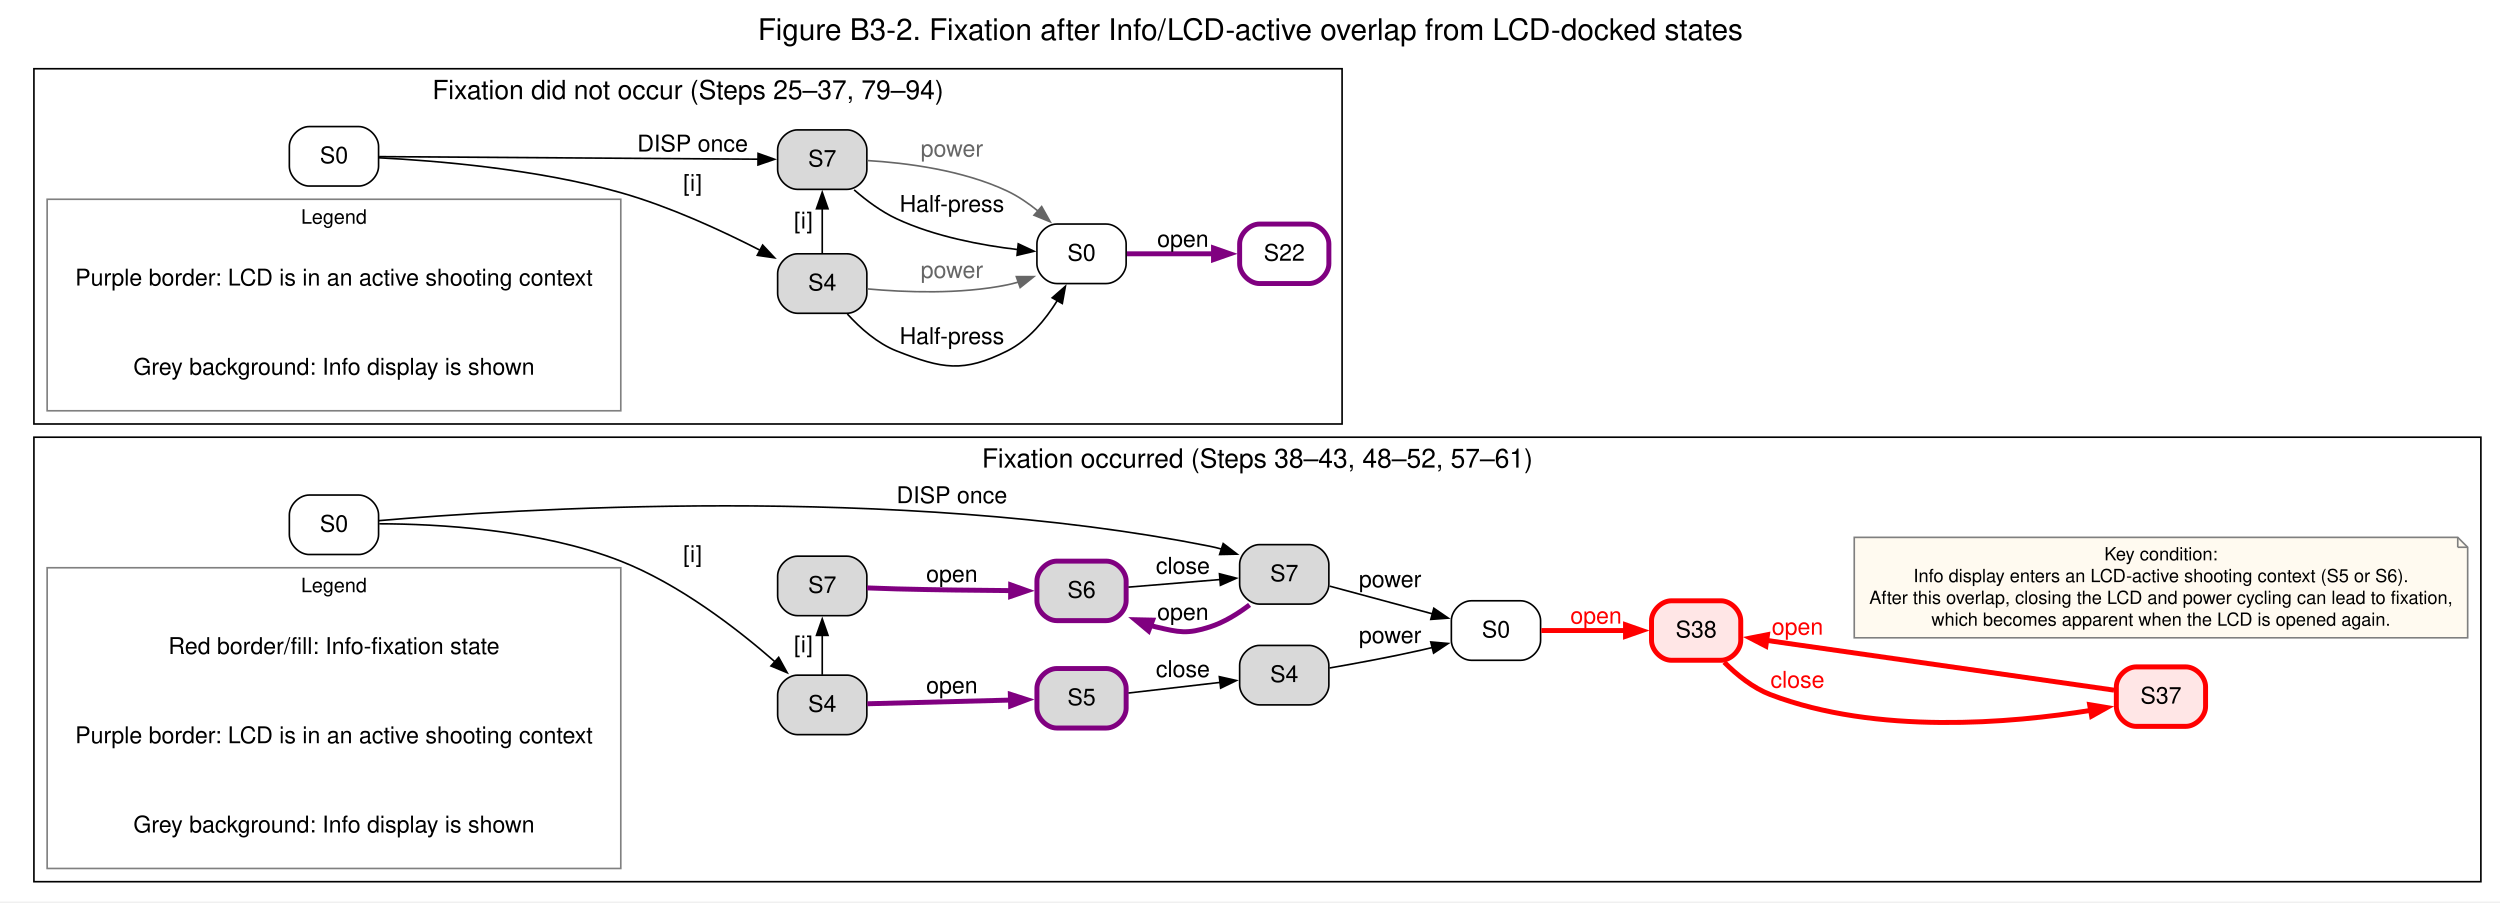
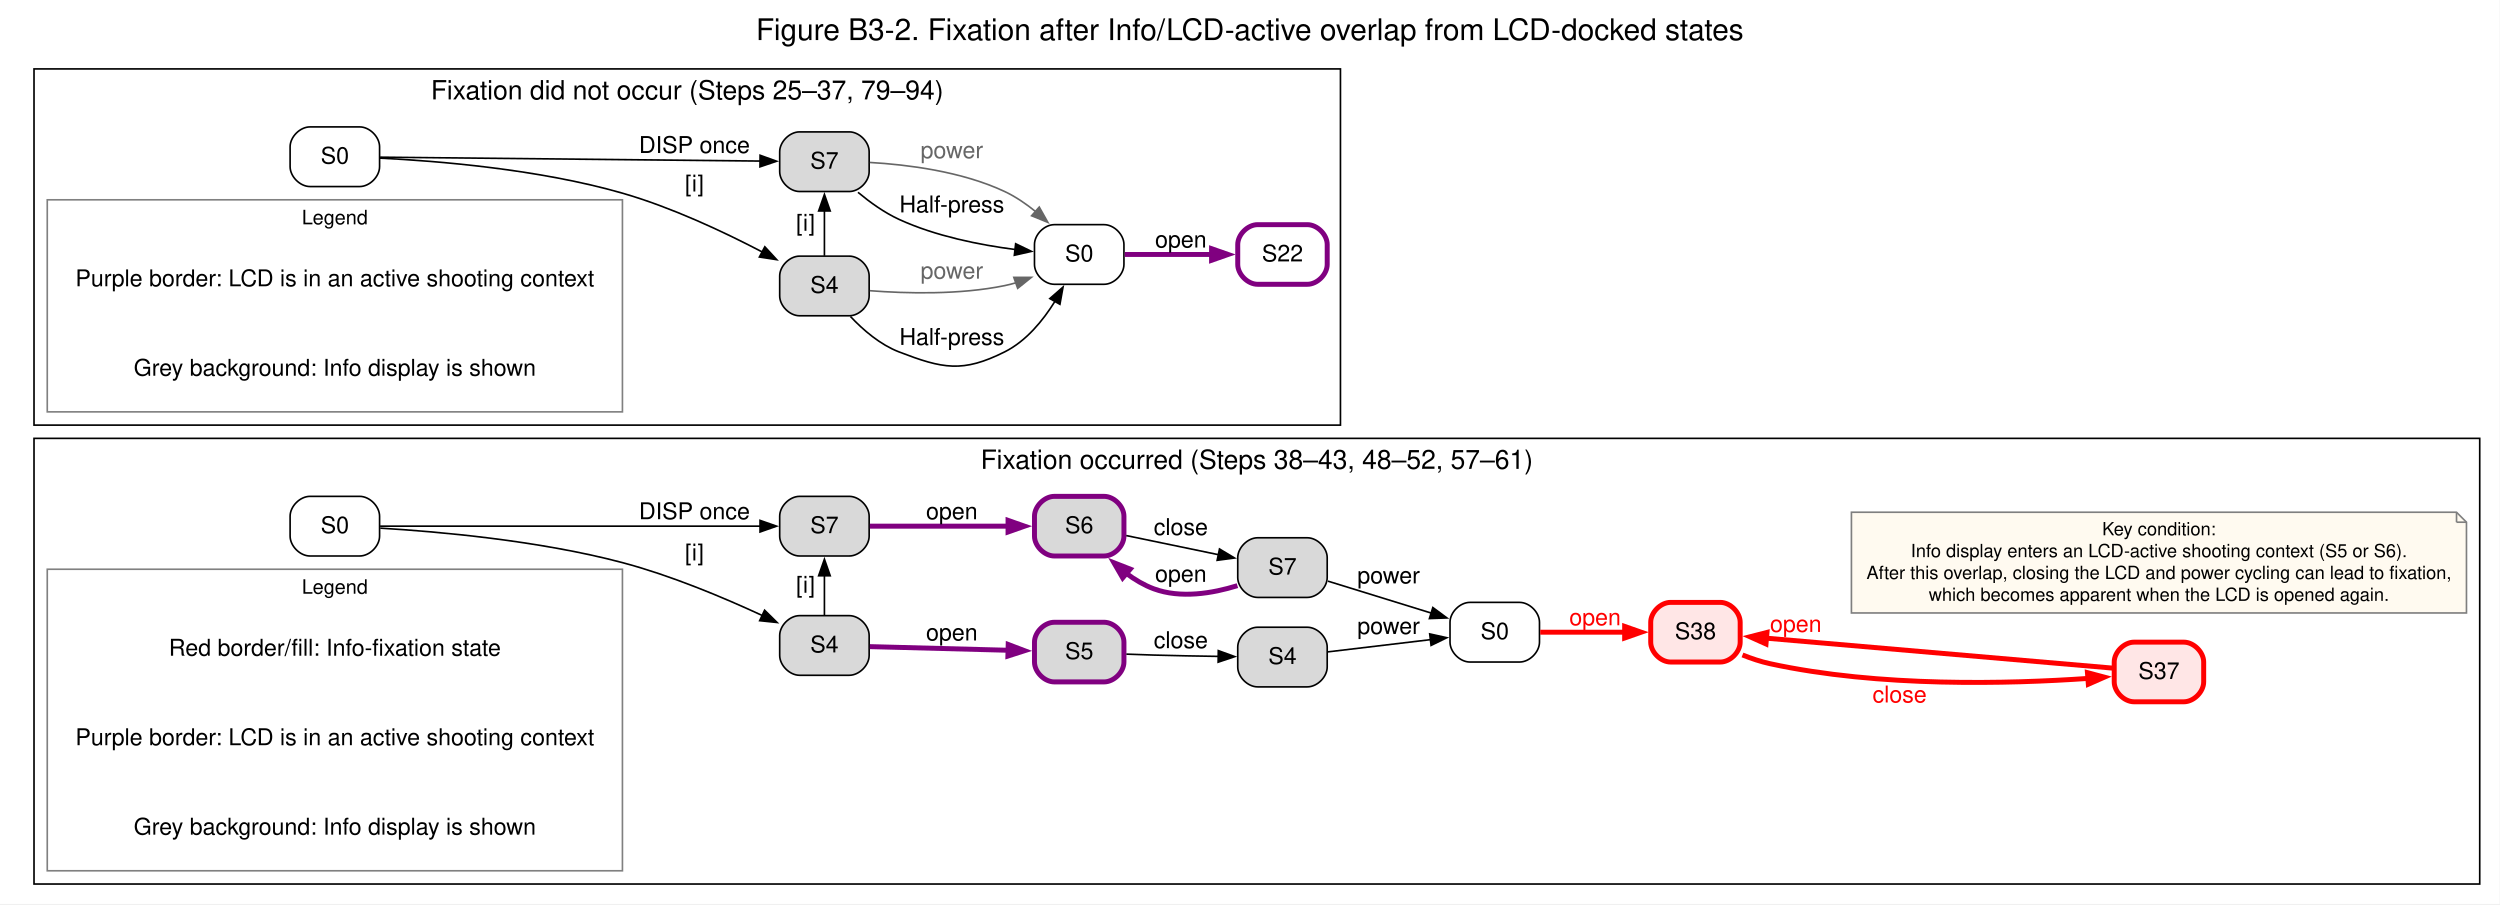
- <svg xmlns="http://www.w3.org/2000/svg" width="1513pt" height="546pt" viewBox="0.00 0.00 1513.00 546.00">
+ <svg xmlns="http://www.w3.org/2000/svg" width="1509pt" height="546pt" viewBox="0.00 0.00 1509.00 546.00">
  <g id="graph0" class="graph" transform="scale(1 1) rotate(0) translate(4 541.6)">
-     <polygon fill="white" stroke="none" points="-4,4 -4,-541.6 1509.43,-541.6 1509.43,4 -4,4" />
-     <text xml:space="preserve" text-anchor="middle" x="752.71" y="-517.4" font-family="Helvetica,sans-Serif" font-size="18.00">Figure B3-2. Fixation after Info/LCD-active overlap from LCD-docked states</text>
+     <polygon fill="white" stroke="none" points="-4,4 -4,-541.6 1504.76,-541.6 1504.76,4 -4,4" />
+     <text xml:space="preserve" text-anchor="middle" x="750.38" y="-517.4" font-family="Helvetica,sans-Serif" font-size="18.00">Figure B3-2. Fixation after Info/LCD-active overlap from LCD-docked states</text>
    <g id="clust1" class="cluster">
-       <polygon fill="none" stroke="black" points="16.53,-8 16.53,-277 1497.43,-277 1497.43,-8 16.53,-8" />
-       <text xml:space="preserve" text-anchor="middle" x="756.98" y="-258.6" font-family="Helvetica,sans-Serif" font-size="16.00">Fixation occurred (Steps 38–43, 48–52, 57–61)</text>
+       <polygon fill="none" stroke="black" points="16.53,-8 16.53,-277 1492.76,-277 1492.76,-8 16.53,-8" />
+       <text xml:space="preserve" text-anchor="middle" x="754.64" y="-258.6" font-family="Helvetica,sans-Serif" font-size="16.00">Fixation occurred (Steps 38–43, 48–52, 57–61)</text>
    </g>
    <g id="clust5" class="cluster">
      <polygon fill="none" stroke="gray" points="24.53,-16 24.53,-198 371.7,-198 371.7,-16 24.53,-16" />
      <text xml:space="preserve" text-anchor="middle" x="198.11" y="-183.2" font-family="Helvetica,sans-Serif" font-size="12.00">Legend</text>
    </g>
    <g id="clust6" class="cluster">
-       <polygon fill="none" stroke="black" points="16.53,-285 16.53,-500 808.23,-500 808.23,-285 16.53,-285" />
-       <text xml:space="preserve" text-anchor="middle" x="412.38" y="-481.6" font-family="Helvetica,sans-Serif" font-size="16.00">Fixation did not occur (Steps 25–37, 79–94)</text>
+       <polygon fill="none" stroke="black" points="16.53,-285 16.53,-500 805.1,-500 805.1,-285 16.53,-285" />
+       <text xml:space="preserve" text-anchor="middle" x="410.81" y="-481.6" font-family="Helvetica,sans-Serif" font-size="16.00">Fixation did not occur (Steps 25–37, 79–94)</text>
    </g>
    <g id="clust8" class="cluster">
      <polygon fill="none" stroke="gray" points="24.53,-293 24.53,-421 371.7,-421 371.7,-293 24.53,-293" />
      <text xml:space="preserve" text-anchor="middle" x="198.11" y="-406.2" font-family="Helvetica,sans-Serif" font-size="12.00">Legend</text>
    </g>
    <g id="node1" class="node">
      <path fill="white" stroke="black" d="M213.11,-242C213.11,-242 183.11,-242 183.11,-242 177.11,-242 171.11,-236 171.11,-230 171.11,-230 171.11,-218 171.11,-218 171.11,-212 177.11,-206 183.11,-206 183.11,-206 213.11,-206 213.11,-206 219.11,-206 225.11,-212 225.11,-218 225.11,-218 225.11,-230 225.11,-230 225.11,-236 219.11,-242 213.11,-242" />
      <text xml:space="preserve" text-anchor="middle" x="198.11" y="-219.8" font-family="Helvetica,sans-Serif" font-size="14.00">S0</text>
    </g>
    <g id="node2" class="node">
-       <path fill="#d9d9d9" stroke="black" d="M508.62,-133C508.62,-133 478.62,-133 478.62,-133 472.62,-133 466.62,-127 466.62,-121 466.62,-121 466.62,-109 466.62,-109 466.62,-103 472.62,-97 478.62,-97 478.62,-97 508.62,-97 508.62,-97 514.62,-97 520.62,-103 520.62,-109 520.62,-109 520.62,-121 520.62,-121 520.62,-127 514.62,-133 508.62,-133" />
-       <text xml:space="preserve" text-anchor="middle" x="493.62" y="-110.8" font-family="Helvetica,sans-Serif" font-size="14.00">S4</text>
+       <path fill="#d9d9d9" stroke="black" d="M508.62,-170C508.62,-170 478.62,-170 478.62,-170 472.62,-170 466.62,-164 466.62,-158 466.62,-158 466.62,-146 466.62,-146 466.62,-140 472.62,-134 478.62,-134 478.62,-134 508.62,-134 508.62,-134 514.62,-134 520.62,-140 520.62,-146 520.62,-146 520.62,-158 520.62,-158 520.62,-164 514.62,-170 508.62,-170" />
+       <text xml:space="preserve" text-anchor="middle" x="493.62" y="-147.8" font-family="Helvetica,sans-Serif" font-size="14.00">S4</text>
    </g>
    <g id="edge1" class="edge">
-       <path fill="none" stroke="black" d="M225.54,-224.6C260.28,-224.52 322.66,-221.32 371.7,-202 407.17,-188.03 441.89,-161.29 464.96,-141.13" />
-       <polygon fill="black" stroke="black" points="467.25,-143.78 472.38,-134.5 462.59,-138.56 467.25,-143.78" />
-       <text xml:space="preserve" text-anchor="middle" x="415.16" y="-201.44" font-family="Helvetica,sans-Serif" font-size="14.00">[i]</text>
+       <path fill="none" stroke="black" d="M225.55,-222.81C259.78,-220.77 321.04,-215.44 371.7,-202 401.02,-194.22 432.66,-180.95 456.21,-170.03" />
+       <polygon fill="black" stroke="black" points="457.51,-173.29 465.06,-165.86 454.53,-166.96 457.51,-173.29" />
+       <text xml:space="preserve" text-anchor="middle" x="415.16" y="-203.31" font-family="Helvetica,sans-Serif" font-size="14.00">[i]</text>
+     </g>
+     <g id="node3" class="node">
+       <path fill="#d9d9d9" stroke="black" d="M508.62,-242C508.62,-242 478.62,-242 478.62,-242 472.62,-242 466.62,-236 466.62,-230 466.62,-230 466.62,-218 466.62,-218 466.62,-212 472.62,-206 478.62,-206 478.62,-206 508.62,-206 508.62,-206 514.62,-206 520.62,-212 520.62,-218 520.62,-218 520.62,-230 520.62,-230 520.62,-236 514.62,-242 508.62,-242" />
+       <text xml:space="preserve" text-anchor="middle" x="493.62" y="-219.8" font-family="Helvetica,sans-Serif" font-size="14.00">S7</text>
+     </g>
+     <g id="edge5" class="edge">
+       <path fill="none" stroke="black" d="M225.42,-224C277.65,-224 394.62,-224 454.99,-224" />
+       <polygon fill="black" stroke="black" points="454.76,-227.5 464.76,-224 454.76,-220.5 454.76,-227.5" />
+       <text xml:space="preserve" text-anchor="middle" x="415.16" y="-228.2" font-family="Helvetica,sans-Serif" font-size="14.00">DISP once</text>
+     </g>
+     <g id="edge2" class="edge">
+       <path fill="none" stroke="black" d="M493.62,-170.17C493.62,-177.45 493.62,-186.02 493.62,-194.17" />
+       <polygon fill="black" stroke="black" points="490.12,-194.07 493.62,-204.07 497.12,-194.07 490.12,-194.07" />
+       <text xml:space="preserve" text-anchor="middle" x="482.22" y="-183.8" font-family="Helvetica,sans-Serif" font-size="14.00">[i]</text>
+     </g>
+     <g id="node4" class="node">
+       <path fill="#d9d9d9" stroke="purple" stroke-width="3" d="M662.41,-166C662.41,-166 632.41,-166 632.41,-166 626.41,-166 620.41,-160 620.41,-154 620.41,-154 620.41,-142 620.41,-142 620.41,-136 626.41,-130 632.41,-130 632.41,-130 662.41,-130 662.41,-130 668.41,-130 674.41,-136 674.41,-142 674.41,-142 674.41,-154 674.41,-154 674.41,-160 668.41,-166 662.41,-166" />
+       <text xml:space="preserve" text-anchor="middle" x="647.41" y="-143.8" font-family="Helvetica,sans-Serif" font-size="14.00">S5</text>
+     </g>
+     <g id="edge4" class="edge">
+       <path fill="none" stroke="purple" stroke-width="3" d="M521.06,-151.3C544.1,-150.7 577.92,-149.81 604.62,-149.1" />
+       <polygon fill="purple" stroke="purple" stroke-width="3" points="604.55,-152.6 614.46,-148.84 604.37,-145.61 604.55,-152.6" />
+       <text xml:space="preserve" text-anchor="middle" x="570.52" y="-155.02" font-family="Helvetica,sans-Serif" font-size="14.00">open</text>
+     </g>
+     <g id="node5" class="node">
+       <path fill="#d9d9d9" stroke="purple" stroke-width="3" d="M662.41,-242C662.41,-242 632.41,-242 632.41,-242 626.41,-242 620.41,-236 620.41,-230 620.41,-230 620.41,-218 620.41,-218 620.41,-212 626.41,-206 632.41,-206 632.41,-206 662.41,-206 662.41,-206 668.41,-206 674.41,-212 674.41,-218 674.41,-218 674.41,-230 674.41,-230 674.41,-236 668.41,-242 662.41,-242" />
+       <text xml:space="preserve" text-anchor="middle" x="647.41" y="-219.8" font-family="Helvetica,sans-Serif" font-size="14.00">S6</text>
+     </g>
+     <g id="edge3" class="edge">
+       <path fill="none" stroke="purple" stroke-width="3" d="M521.06,-224C544.1,-224 577.92,-224 604.62,-224" />
+       <polygon fill="purple" stroke="purple" stroke-width="3" points="604.46,-227.5 614.46,-224 604.46,-220.5 604.46,-227.5" />
+       <text xml:space="preserve" text-anchor="middle" x="570.52" y="-228.2" font-family="Helvetica,sans-Serif" font-size="14.00">open</text>
+     </g>
+     <g id="node6" class="node">
+       <path fill="#d9d9d9" stroke="black" d="M785.1,-163C785.1,-163 755.1,-163 755.1,-163 749.1,-163 743.1,-157 743.1,-151 743.1,-151 743.1,-139 743.1,-139 743.1,-133 749.1,-127 755.1,-127 755.1,-127 785.1,-127 785.1,-127 791.1,-127 797.1,-133 797.1,-139 797.1,-139 797.1,-151 797.1,-151 797.1,-157 791.1,-163 785.1,-163" />
+       <text xml:space="preserve" text-anchor="middle" x="770.1" y="-140.8" font-family="Helvetica,sans-Serif" font-size="14.00">S4</text>
+     </g>
+     <g id="edge7" class="edge">
+       <path fill="none" stroke="black" d="M675.87,-146.77C681.35,-146.55 687.06,-146.35 692.41,-146.2 705.12,-145.84 719.02,-145.58 731.45,-145.4" />
+       <polygon fill="black" stroke="black" points="731.36,-148.9 741.32,-145.27 731.27,-141.9 731.36,-148.9" />
+       <text xml:space="preserve" text-anchor="middle" x="708.76" y="-150.4" font-family="Helvetica,sans-Serif" font-size="14.00">close</text>
    </g>
    <g id="node7" class="node">
-       <path fill="#d9d9d9" stroke="black" d="M788.23,-212C788.23,-212 758.23,-212 758.23,-212 752.23,-212 746.23,-206 746.23,-200 746.23,-200 746.23,-188 746.23,-188 746.23,-182 752.23,-176 758.23,-176 758.23,-176 788.23,-176 788.23,-176 794.23,-176 800.23,-182 800.23,-188 800.23,-188 800.23,-200 800.23,-200 800.23,-206 794.23,-212 788.23,-212" />
-       <text xml:space="preserve" text-anchor="middle" x="773.23" y="-189.8" font-family="Helvetica,sans-Serif" font-size="14.00">S7</text>
-     </g>
-     <g id="edge5" class="edge">
-       <path fill="none" stroke="black" d="M225.34,-226.5C303.05,-233.24 538.54,-248.83 728.23,-211 730.55,-210.54 732.91,-209.96 735.26,-209.31" />
-       <polygon fill="black" stroke="black" points="736.28,-212.66 744.7,-206.23 734.11,-206 736.28,-212.66" />
-       <text xml:space="preserve" text-anchor="middle" x="572.08" y="-237.09" font-family="Helvetica,sans-Serif" font-size="14.00">DISP once</text>
-     </g>
-     <g id="node3" class="node">
-       <path fill="#d9d9d9" stroke="black" d="M508.62,-205C508.62,-205 478.62,-205 478.62,-205 472.62,-205 466.62,-199 466.62,-193 466.62,-193 466.62,-181 466.62,-181 466.62,-175 472.62,-169 478.62,-169 478.62,-169 508.62,-169 508.62,-169 514.62,-169 520.62,-175 520.62,-181 520.62,-181 520.62,-193 520.62,-193 520.62,-199 514.62,-205 508.62,-205" />
-       <text xml:space="preserve" text-anchor="middle" x="493.62" y="-182.8" font-family="Helvetica,sans-Serif" font-size="14.00">S7</text>
-     </g>
-     <g id="edge2" class="edge">
-       <path fill="none" stroke="black" d="M493.62,-133.17C493.62,-140.45 493.62,-149.02 493.62,-157.17" />
-       <polygon fill="black" stroke="black" points="490.12,-157.07 493.62,-167.07 497.12,-157.07 490.12,-157.07" />
-       <text xml:space="preserve" text-anchor="middle" x="482.22" y="-146.8" font-family="Helvetica,sans-Serif" font-size="14.00">[i]</text>
-     </g>
-     <g id="node4" class="node">
-       <path fill="#d9d9d9" stroke="purple" stroke-width="3" d="M665.54,-137C665.54,-137 635.54,-137 635.54,-137 629.54,-137 623.54,-131 623.54,-125 623.54,-125 623.54,-113 623.54,-113 623.54,-107 629.54,-101 635.54,-101 635.54,-101 665.54,-101 665.54,-101 671.54,-101 677.54,-107 677.54,-113 677.54,-113 677.54,-125 677.54,-125 677.54,-131 671.54,-137 665.54,-137" />
-       <text xml:space="preserve" text-anchor="middle" x="650.54" y="-114.8" font-family="Helvetica,sans-Serif" font-size="14.00">S5</text>
-     </g>
-     <g id="edge4" class="edge">
-       <path fill="none" stroke="purple" stroke-width="3" d="M520.9,-115.68C544.65,-116.29 580.01,-117.2 607.65,-117.92" />
-       <polygon fill="purple" stroke="purple" stroke-width="3" points="607.46,-121.41 617.55,-118.17 607.64,-114.42 607.46,-121.41" />
-       <text xml:space="preserve" text-anchor="middle" x="572.08" y="-122.02" font-family="Helvetica,sans-Serif" font-size="14.00">open</text>
-     </g>
-     <g id="node5" class="node">
-       <path fill="#d9d9d9" stroke="purple" stroke-width="3" d="M665.54,-202C665.54,-202 635.54,-202 635.54,-202 629.54,-202 623.54,-196 623.54,-190 623.54,-190 623.54,-178 623.54,-178 623.54,-172 629.54,-166 635.54,-166 635.54,-166 665.54,-166 665.54,-166 671.54,-166 677.54,-172 677.54,-178 677.54,-178 677.54,-190 677.54,-190 677.54,-196 671.54,-202 665.54,-202" />
-       <text xml:space="preserve" text-anchor="middle" x="650.54" y="-179.8" font-family="Helvetica,sans-Serif" font-size="14.00">S6</text>
-     </g>
-     <g id="edge3" class="edge">
-       <path fill="none" stroke="purple" stroke-width="3" d="M520.67,-185.8C526.57,-185.57 532.81,-185.35 538.62,-185.2 561.44,-184.61 586.9,-184.31 607.67,-184.16" />
-       <polygon fill="purple" stroke="purple" stroke-width="3" points="607.67,-187.66 617.65,-184.09 607.63,-180.66 607.67,-187.66" />
-       <text xml:space="preserve" text-anchor="middle" x="572.08" y="-189.4" font-family="Helvetica,sans-Serif" font-size="14.00">open</text>
-     </g>
-     <g id="node6" class="node">
-       <path fill="#d9d9d9" stroke="black" d="M788.23,-151C788.23,-151 758.23,-151 758.23,-151 752.23,-151 746.23,-145 746.23,-139 746.23,-139 746.23,-127 746.23,-127 746.23,-121 752.23,-115 758.23,-115 758.23,-115 788.23,-115 788.23,-115 794.23,-115 800.23,-121 800.23,-127 800.23,-127 800.23,-139 800.23,-139 800.23,-145 794.23,-151 788.23,-151" />
-       <text xml:space="preserve" text-anchor="middle" x="773.23" y="-128.8" font-family="Helvetica,sans-Serif" font-size="14.00">S4</text>
-     </g>
-     <g id="edge7" class="edge">
-       <path fill="none" stroke="black" d="M678.93,-122.18C695.36,-124.08 716.49,-126.53 734.49,-128.62" />
-       <polygon fill="black" stroke="black" points="733.94,-132.08 744.28,-129.76 734.75,-125.13 733.94,-132.08" />
-       <text xml:space="preserve" text-anchor="middle" x="711.89" y="-131.87" font-family="Helvetica,sans-Serif" font-size="14.00">close</text>
+       <path fill="#d9d9d9" stroke="black" d="M785.1,-217C785.1,-217 755.1,-217 755.1,-217 749.1,-217 743.1,-211 743.1,-205 743.1,-205 743.1,-193 743.1,-193 743.1,-187 749.1,-181 755.1,-181 755.1,-181 785.1,-181 785.1,-181 791.1,-181 797.1,-187 797.1,-193 797.1,-193 797.1,-205 797.1,-205 797.1,-211 791.1,-217 785.1,-217" />
+       <text xml:space="preserve" text-anchor="middle" x="770.1" y="-194.8" font-family="Helvetica,sans-Serif" font-size="14.00">S7</text>
    </g>
    <g id="edge8" class="edge">
-       <path fill="none" stroke="black" d="M678.93,-186.27C695.36,-187.63 716.49,-189.38 734.49,-190.87" />
-       <polygon fill="black" stroke="black" points="734.02,-194.35 744.27,-191.68 734.6,-187.37 734.02,-194.35" />
-       <text xml:space="preserve" text-anchor="middle" x="711.89" y="-194.39" font-family="Helvetica,sans-Serif" font-size="14.00">close</text>
+       <path fill="none" stroke="black" d="M675.8,-218.33C692.31,-214.91 713.56,-210.5 731.61,-206.76" />
+       <polygon fill="black" stroke="black" points="732.09,-210.24 741.17,-204.79 730.67,-203.39 732.09,-210.24" />
+       <text xml:space="preserve" text-anchor="middle" x="708.76" y="-218.67" font-family="Helvetica,sans-Serif" font-size="14.00">close</text>
    </g>
    <g id="node8" class="node">
-       <path fill="white" stroke="black" d="M916.36,-178C916.36,-178 886.36,-178 886.36,-178 880.36,-178 874.36,-172 874.36,-166 874.36,-166 874.36,-154 874.36,-154 874.36,-148 880.36,-142 886.36,-142 886.36,-142 916.36,-142 916.36,-142 922.36,-142 928.36,-148 928.36,-154 928.36,-154 928.36,-166 928.36,-166 928.36,-172 922.36,-178 916.36,-178" />
-       <text xml:space="preserve" text-anchor="middle" x="901.36" y="-155.8" font-family="Helvetica,sans-Serif" font-size="14.00">S0</text>
+       <path fill="white" stroke="black" d="M913.23,-178C913.23,-178 883.23,-178 883.23,-178 877.23,-178 871.23,-172 871.23,-166 871.23,-166 871.23,-154 871.23,-154 871.23,-148 877.23,-142 883.23,-142 883.23,-142 913.23,-142 913.23,-142 919.23,-142 925.23,-148 925.23,-154 925.23,-154 925.23,-166 925.23,-166 925.23,-172 919.23,-178 913.23,-178" />
+       <text xml:space="preserve" text-anchor="middle" x="898.23" y="-155.8" font-family="Helvetica,sans-Serif" font-size="14.00">S0</text>
    </g>
    <g id="edge9" class="edge">
-       <path fill="none" stroke="black" d="M800.6,-137.33C816.76,-140.13 837.83,-144.01 856.36,-148.2 858.5,-148.68 860.69,-149.2 862.9,-149.74" />
-       <polygon fill="black" stroke="black" points="861.9,-153.1 872.45,-152.17 863.62,-146.31 861.9,-153.1" />
-       <text xml:space="preserve" text-anchor="middle" x="837.29" y="-152.4" font-family="Helvetica,sans-Serif" font-size="14.00">power</text>
+       <path fill="none" stroke="black" d="M797.54,-148.14C815.53,-150.28 839.62,-153.15 859.6,-155.53" />
+       <polygon fill="black" stroke="black" points="858.97,-158.98 869.32,-156.68 859.8,-152.02 858.97,-158.98" />
+       <text xml:space="preserve" text-anchor="middle" x="834.16" y="-158.92" font-family="Helvetica,sans-Serif" font-size="14.00">power</text>
    </g>
    <g id="edge6" class="edge">
-       <path fill="none" stroke="purple" stroke-width="3" d="M752.24,-175.53C745.18,-170.15 736.84,-164.99 728.23,-162.2 714.41,-157.73 709.69,-158.89 695.54,-162.2 694.49,-162.45 693.42,-162.72 692.36,-163.03" />
-       <polygon fill="purple" stroke="purple" stroke-width="3" points="691.13,-159.75 683,-166.54 693.59,-166.3 691.13,-159.75" />
-       <text xml:space="preserve" text-anchor="middle" x="711.89" y="-166.4" font-family="Helvetica,sans-Serif" font-size="14.00">open</text>
+       <path fill="none" stroke="purple" stroke-width="3" d="M742.91,-188.1C727.78,-183.4 708.61,-180.2 692.41,-186.2 686.57,-188.37 680.98,-191.69 675.87,-195.49" />
+       <polygon fill="purple" stroke="purple" stroke-width="3" points="673.65,-192.78 668.34,-201.94 678.21,-198.09 673.65,-192.78" />
+       <text xml:space="preserve" text-anchor="middle" x="708.76" y="-190.4" font-family="Helvetica,sans-Serif" font-size="14.00">open</text>
    </g>
    <g id="edge10" class="edge">
-       <path fill="none" stroke="black" d="M800.67,-186.87C818.75,-182 842.97,-175.47 863.01,-170.07" />
-       <polygon fill="black" stroke="black" points="863.75,-173.49 872.49,-167.51 861.92,-166.74 863.75,-173.49" />
-       <text xml:space="preserve" text-anchor="middle" x="837.29" y="-186.23" font-family="Helvetica,sans-Serif" font-size="14.00">power</text>
+       <path fill="none" stroke="black" d="M797.54,-190.82C815.62,-185.23 839.84,-177.74 859.88,-171.55" />
+       <polygon fill="black" stroke="black" points="860.86,-174.91 869.37,-168.61 858.79,-168.22 860.86,-174.91" />
+       <text xml:space="preserve" text-anchor="middle" x="834.16" y="-189.47" font-family="Helvetica,sans-Serif" font-size="14.00">power</text>
    </g>
    <g id="node9" class="node">
-       <path fill="#ffe6e6" stroke="red" stroke-width="3" d="M1037.5,-178C1037.5,-178 1007.5,-178 1007.5,-178 1001.5,-178 995.5,-172 995.5,-166 995.5,-166 995.5,-154 995.5,-154 995.5,-148 1001.5,-142 1007.5,-142 1007.5,-142 1037.5,-142 1037.5,-142 1043.5,-142 1049.5,-148 1049.5,-154 1049.5,-154 1049.5,-166 1049.5,-166 1049.5,-172 1043.5,-178 1037.5,-178" />
-       <text xml:space="preserve" text-anchor="middle" x="1022.5" y="-155.8" font-family="Helvetica,sans-Serif" font-size="14.00">S38</text>
+       <path fill="#ffe6e6" stroke="red" stroke-width="3" d="M1034.37,-178C1034.37,-178 1004.37,-178 1004.37,-178 998.37,-178 992.37,-172 992.37,-166 992.37,-166 992.37,-154 992.37,-154 992.37,-148 998.37,-142 1004.37,-142 1004.37,-142 1034.37,-142 1034.37,-142 1040.37,-142 1046.37,-148 1046.37,-154 1046.37,-154 1046.37,-166 1046.37,-166 1046.37,-172 1040.37,-178 1034.37,-178" />
+       <text xml:space="preserve" text-anchor="middle" x="1019.37" y="-155.8" font-family="Helvetica,sans-Serif" font-size="14.00">S38</text>
    </g>
    <g id="edge11" class="edge">
-       <path fill="none" stroke="red" stroke-width="3" d="M928.8,-160C943.78,-160 962.87,-160 979.82,-160" />
-       <polygon fill="red" stroke="red" stroke-width="3" points="979.77,-163.5 989.77,-160 979.77,-156.5 979.77,-163.5" />
-       <text xml:space="preserve" text-anchor="middle" x="961.93" y="-164.2" font-family="Helvetica,sans-Serif" font-size="14.00" fill="red">open</text>
+       <path fill="none" stroke="red" stroke-width="3" d="M925.67,-160C940.65,-160 959.73,-160 976.69,-160" />
+       <polygon fill="red" stroke="red" stroke-width="3" points="976.64,-163.5 986.64,-160 976.64,-156.5 976.64,-163.5" />
+       <text xml:space="preserve" text-anchor="middle" x="958.8" y="-164.2" font-family="Helvetica,sans-Serif" font-size="14.00" fill="red">open</text>
    </g>
    <g id="node10" class="node">
-       <path fill="#ffe6e6" stroke="red" stroke-width="3" d="M1318.81,-138C1318.81,-138 1288.81,-138 1288.81,-138 1282.81,-138 1276.81,-132 1276.81,-126 1276.81,-126 1276.81,-114 1276.81,-114 1276.81,-108 1282.81,-102 1288.81,-102 1288.81,-102 1318.81,-102 1318.81,-102 1324.81,-102 1330.81,-108 1330.81,-114 1330.81,-114 1330.81,-126 1330.81,-126 1330.81,-132 1324.81,-138 1318.81,-138" />
-       <text xml:space="preserve" text-anchor="middle" x="1303.81" y="-115.8" font-family="Helvetica,sans-Serif" font-size="14.00">S37</text>
+       <path fill="#ffe6e6" stroke="red" stroke-width="3" d="M1314.14,-154C1314.14,-154 1284.14,-154 1284.14,-154 1278.14,-154 1272.14,-148 1272.14,-142 1272.14,-142 1272.14,-130 1272.14,-130 1272.14,-124 1278.14,-118 1284.14,-118 1284.14,-118 1314.14,-118 1314.14,-118 1320.14,-118 1326.14,-124 1326.14,-130 1326.14,-130 1326.14,-142 1326.14,-142 1326.14,-148 1320.14,-154 1314.14,-154" />
+       <text xml:space="preserve" text-anchor="middle" x="1299.14" y="-131.8" font-family="Helvetica,sans-Serif" font-size="14.00">S37</text>
    </g>
    <g id="edge12" class="edge">
-       <path fill="none" stroke="red" stroke-width="3" d="M1039.49,-140.84C1047.09,-133.19 1056.84,-125.26 1067.5,-121.2 1131.72,-96.74 1213.13,-103.91 1261.42,-111.7" />
-       <polygon fill="red" stroke="red" stroke-width="3" points="1260.65,-115.12 1271.1,-113.38 1261.85,-108.22 1260.65,-115.12" />
-       <text xml:space="preserve" text-anchor="middle" x="1083.84" y="-125.4" font-family="Helvetica,sans-Serif" font-size="14.00" fill="red">close</text>
+       <path fill="none" stroke="red" stroke-width="3" d="M1047.76,-146.26C1053.15,-144.11 1058.84,-142.2 1064.37,-141 1130.26,-126.65 1209.07,-128.82 1256.29,-132.11" />
+       <polygon fill="red" stroke="red" stroke-width="3" points="1255.98,-135.59 1266.22,-132.87 1256.52,-128.61 1255.98,-135.59" />
+       <text xml:space="preserve" text-anchor="middle" x="1142.62" y="-117.59" font-family="Helvetica,sans-Serif" font-size="14.00" fill="red">close</text>
    </g>
    <g id="node11" class="node">
-       <polygon fill="#fffaf0" stroke="#7f7f7f" points="1483.43,-216.4 1118.19,-216.4 1118.19,-155.6 1489.43,-155.6 1489.43,-210.4 1483.43,-216.4" />
-       <polyline fill="none" stroke="#7f7f7f" points="1483.43,-216.4 1483.43,-210.4" />
-       <polyline fill="none" stroke="#7f7f7f" points="1489.43,-210.4 1483.43,-210.4" />
-       <text xml:space="preserve" text-anchor="middle" x="1303.81" y="-202.5" font-family="Helvetica,sans-Serif" font-size="11.00">Key condition:</text>
-       <text xml:space="preserve" text-anchor="middle" x="1303.81" y="-189.3" font-family="Helvetica,sans-Serif" font-size="11.00">Info display enters an LCD-active shooting context (S5 or S6).</text>
-       <text xml:space="preserve" text-anchor="middle" x="1303.81" y="-176.1" font-family="Helvetica,sans-Serif" font-size="11.00">After this overlap, closing the LCD and power cycling can lead to fixation,</text>
-       <text xml:space="preserve" text-anchor="middle" x="1303.81" y="-162.9" font-family="Helvetica,sans-Serif" font-size="11.00">which becomes apparent when the LCD is opened again.</text>
+       <polygon fill="#fffaf0" stroke="#7f7f7f" points="1478.76,-232.4 1113.52,-232.4 1113.52,-171.6 1484.76,-171.6 1484.76,-226.4 1478.76,-232.4" />
+       <polyline fill="none" stroke="#7f7f7f" points="1478.76,-232.4 1478.76,-226.4" />
+       <polyline fill="none" stroke="#7f7f7f" points="1484.76,-226.4 1478.76,-226.4" />
+       <text xml:space="preserve" text-anchor="middle" x="1299.14" y="-218.5" font-family="Helvetica,sans-Serif" font-size="11.00">Key condition:</text>
+       <text xml:space="preserve" text-anchor="middle" x="1299.14" y="-205.3" font-family="Helvetica,sans-Serif" font-size="11.00">Info display enters an LCD-active shooting context (S5 or S6).</text>
+       <text xml:space="preserve" text-anchor="middle" x="1299.14" y="-192.1" font-family="Helvetica,sans-Serif" font-size="11.00">After this overlap, closing the LCD and power cycling can lead to fixation,</text>
+       <text xml:space="preserve" text-anchor="middle" x="1299.14" y="-178.9" font-family="Helvetica,sans-Serif" font-size="11.00">which becomes apparent when the LCD is opened again.</text>
    </g>
    <g id="edge13" class="edge">
-       <path fill="none" stroke="red" stroke-width="3" d="M1275.41,-123.92C1226.31,-130.96 1123.07,-145.74 1065.16,-154.03" />
-       <polygon fill="red" stroke="red" stroke-width="3" points="1064.69,-150.57 1055.29,-155.45 1065.68,-157.49 1064.69,-150.57" />
-       <text xml:space="preserve" text-anchor="middle" x="1083.84" y="-157.49" font-family="Helvetica,sans-Serif" font-size="14.00" fill="red">open</text>
+       <path fill="none" stroke="red" stroke-width="3" d="M1270.95,-138.35C1222.23,-142.56 1119.75,-151.41 1062.08,-156.4" />
+       <polygon fill="red" stroke="red" stroke-width="3" points="1061.95,-152.89 1052.29,-157.24 1062.55,-159.87 1061.95,-152.89" />
+       <text xml:space="preserve" text-anchor="middle" x="1079.94" y="-160.18" font-family="Helvetica,sans-Serif" font-size="14.00" fill="red">open</text>
    </g>
    <g id="node12" class="node">
      <path fill="white" stroke="none" d="M316.29,-60C316.29,-60 79.94,-60 79.94,-60 73.94,-60 67.94,-54 67.94,-48 67.94,-48 67.94,-36 67.94,-36 67.94,-30 73.94,-24 79.94,-24 79.94,-24 316.29,-24 316.29,-24 322.29,-24 328.29,-30 328.29,-36 328.29,-36 328.29,-48 328.29,-48 328.29,-54 322.29,-60 316.29,-60" />
      <text xml:space="preserve" text-anchor="middle" x="198.11" y="-37.8" font-family="Helvetica,sans-Serif" font-size="14.00">Grey background: Info display is shown</text>
    </g>
    <g id="node13" class="node">
      <path fill="white" stroke="none" d="M351.7,-114C351.7,-114 44.53,-114 44.53,-114 38.53,-114 32.53,-108 32.53,-102 32.53,-102 32.53,-90 32.53,-90 32.53,-84 38.53,-78 44.53,-78 44.53,-78 351.7,-78 351.7,-78 357.7,-78 363.7,-84 363.7,-90 363.7,-90 363.7,-102 363.7,-102 363.7,-108 357.7,-114 351.7,-114" />
      <text xml:space="preserve" text-anchor="middle" x="198.11" y="-91.8" font-family="Helvetica,sans-Serif" font-size="14.00">Purple border: LCD is in an active shooting context</text>
    </g>
    <g id="node14" class="node">
      <path fill="white" stroke="none" d="M294.88,-168C294.88,-168 101.34,-168 101.34,-168 95.34,-168 89.34,-162 89.34,-156 89.34,-156 89.34,-144 89.34,-144 89.34,-138 95.34,-132 101.34,-132 101.34,-132 294.88,-132 294.88,-132 300.88,-132 306.88,-138 306.88,-144 306.88,-144 306.88,-156 306.88,-156 306.88,-162 300.88,-168 294.88,-168" />
      <text xml:space="preserve" text-anchor="middle" x="198.11" y="-145.8" font-family="Helvetica,sans-Serif" font-size="14.00">Red border/fill: Info-fixation state</text>
    </g>
    <g id="node15" class="node">
      <path fill="white" stroke="black" d="M213.11,-465C213.11,-465 183.11,-465 183.11,-465 177.11,-465 171.11,-459 171.11,-453 171.11,-453 171.11,-441 171.11,-441 171.11,-435 177.11,-429 183.11,-429 183.11,-429 213.11,-429 213.11,-429 219.11,-429 225.11,-435 225.11,-441 225.11,-441 225.11,-453 225.11,-453 225.11,-459 219.11,-465 213.11,-465" />
      <text xml:space="preserve" text-anchor="middle" x="198.11" y="-442.8" font-family="Helvetica,sans-Serif" font-size="14.00">S0</text>
    </g>
    <g id="node16" class="node">
-       <path fill="#d9d9d9" stroke="black" d="M508.62,-388C508.62,-388 478.62,-388 478.62,-388 472.62,-388 466.62,-382 466.62,-376 466.62,-376 466.62,-364 466.62,-364 466.62,-358 472.62,-352 478.62,-352 478.62,-352 508.62,-352 508.62,-352 514.62,-352 520.62,-358 520.62,-364 520.62,-364 520.62,-376 520.62,-376 520.62,-382 514.62,-388 508.62,-388" />
-       <text xml:space="preserve" text-anchor="middle" x="493.62" y="-365.8" font-family="Helvetica,sans-Serif" font-size="14.00">S4</text>
+       <path fill="#d9d9d9" stroke="black" d="M508.62,-387C508.62,-387 478.62,-387 478.62,-387 472.62,-387 466.62,-381 466.62,-375 466.62,-375 466.62,-363 466.62,-363 466.62,-357 472.62,-351 478.62,-351 478.62,-351 508.62,-351 508.62,-351 514.62,-351 520.62,-357 520.62,-363 520.62,-363 520.62,-375 520.62,-375 520.62,-381 514.62,-387 508.62,-387" />
+       <text xml:space="preserve" text-anchor="middle" x="493.62" y="-364.8" font-family="Helvetica,sans-Serif" font-size="14.00">S4</text>
    </g>
    <g id="edge15" class="edge">
-       <path fill="none" stroke="black" d="M225.33,-446.1C259.58,-444.37 321.14,-439.36 371.7,-425 401.13,-416.64 432.54,-402.17 455.96,-390.17" />
-       <polygon fill="black" stroke="black" points="457.55,-393.29 464.79,-385.56 454.31,-387.09 457.55,-393.29" />
-       <text xml:space="preserve" text-anchor="middle" x="415.16" y="-426.06" font-family="Helvetica,sans-Serif" font-size="14.00">[i]</text>
+       <path fill="none" stroke="black" d="M225.34,-446.15C259.61,-444.48 321.19,-439.54 371.7,-425 401.2,-416.51 432.6,-401.78 456.01,-389.55" />
+       <polygon fill="black" stroke="black" points="457.65,-392.65 464.83,-384.86 454.36,-386.47 457.65,-392.65" />
+       <text xml:space="preserve" text-anchor="middle" x="415.16" y="-426.01" font-family="Helvetica,sans-Serif" font-size="14.00">[i]</text>
    </g>
    <g id="node17" class="node">
-       <path fill="#d9d9d9" stroke="black" d="M508.62,-463C508.62,-463 478.62,-463 478.62,-463 472.62,-463 466.62,-457 466.62,-451 466.62,-451 466.62,-439 466.62,-439 466.62,-433 472.62,-427 478.62,-427 478.62,-427 508.62,-427 508.62,-427 514.62,-427 520.62,-433 520.62,-439 520.62,-439 520.62,-451 520.62,-451 520.62,-457 514.62,-463 508.62,-463" />
-       <text xml:space="preserve" text-anchor="middle" x="493.62" y="-440.8" font-family="Helvetica,sans-Serif" font-size="14.00">S7</text>
+       <path fill="#d9d9d9" stroke="black" d="M508.62,-462C508.62,-462 478.62,-462 478.62,-462 472.62,-462 466.62,-456 466.62,-450 466.62,-450 466.62,-438 466.62,-438 466.62,-432 472.62,-426 478.62,-426 478.62,-426 508.62,-426 508.62,-426 514.62,-426 520.62,-432 520.62,-438 520.62,-438 520.62,-450 520.62,-450 520.62,-456 514.62,-462 508.62,-462" />
+       <text xml:space="preserve" text-anchor="middle" x="493.62" y="-439.8" font-family="Helvetica,sans-Serif" font-size="14.00">S7</text>
    </g>
    <g id="edge17" class="edge">
-       <path fill="none" stroke="black" d="M225.42,-446.82C277.65,-446.46 394.62,-445.67 454.99,-445.26" />
-       <polygon fill="black" stroke="black" points="454.78,-448.76 464.76,-445.19 454.73,-441.76 454.78,-448.76" />
-       <text xml:space="preserve" text-anchor="middle" x="415.16" y="-449.9" font-family="Helvetica,sans-Serif" font-size="14.00">DISP once</text>
+       <path fill="none" stroke="black" d="M225.42,-446.73C277.65,-446.2 394.62,-445 454.99,-444.38" />
+       <polygon fill="black" stroke="black" points="454.79,-447.89 464.76,-444.28 454.72,-440.89 454.79,-447.89" />
+       <text xml:space="preserve" text-anchor="middle" x="415.16" y="-449.26" font-family="Helvetica,sans-Serif" font-size="14.00">DISP once</text>
    </g>
    <g id="edge16" class="edge">
-       <path fill="none" stroke="black" d="M493.62,-388.16C493.62,-396.29 493.62,-406.11 493.62,-415.27" />
-       <polygon fill="black" stroke="black" points="490.12,-415.24 493.62,-425.24 497.12,-415.24 490.12,-415.24" />
-       <text xml:space="preserve" text-anchor="middle" x="482.22" y="-403.3" font-family="Helvetica,sans-Serif" font-size="14.00">[i]</text>
+       <path fill="none" stroke="black" d="M493.62,-387.16C493.62,-395.29 493.62,-405.11 493.62,-414.27" />
+       <polygon fill="black" stroke="black" points="490.12,-414.24 493.62,-424.24 497.12,-414.24 490.12,-414.24" />
+       <text xml:space="preserve" text-anchor="middle" x="482.22" y="-402.3" font-family="Helvetica,sans-Serif" font-size="14.00">[i]</text>
    </g>
    <g id="node18" class="node">
-       <path fill="white" stroke="black" d="M665.54,-406C665.54,-406 635.54,-406 635.54,-406 629.54,-406 623.54,-400 623.54,-394 623.54,-394 623.54,-382 623.54,-382 623.54,-376 629.54,-370 635.54,-370 635.54,-370 665.54,-370 665.54,-370 671.54,-370 677.54,-376 677.54,-382 677.54,-382 677.54,-394 677.54,-394 677.54,-400 671.54,-406 665.54,-406" />
-       <text xml:space="preserve" text-anchor="middle" x="650.54" y="-383.8" font-family="Helvetica,sans-Serif" font-size="14.00">S0</text>
+       <path fill="white" stroke="black" d="M662.41,-406C662.41,-406 632.41,-406 632.41,-406 626.41,-406 620.41,-400 620.41,-394 620.41,-394 620.41,-382 620.41,-382 620.41,-376 626.41,-370 632.41,-370 632.41,-370 662.41,-370 662.41,-370 668.41,-370 674.41,-376 674.41,-382 674.41,-382 674.41,-394 674.41,-394 674.41,-400 668.41,-406 662.41,-406" />
+       <text xml:space="preserve" text-anchor="middle" x="647.41" y="-383.8" font-family="Helvetica,sans-Serif" font-size="14.00">S0</text>
    </g>
    <g id="edge18" class="edge">
-       <path fill="none" stroke="black" d="M508.83,-351.56C516.59,-343.02 526.98,-333.77 538.62,-329.2 566.31,-318.34 578.95,-315.88 605.54,-329.2 618.51,-335.69 628.63,-348.01 635.89,-359.71" />
-       <polygon fill="black" stroke="black" points="632.8,-361.37 640.78,-368.34 638.9,-357.92 632.8,-361.37" />
-       <text xml:space="preserve" text-anchor="middle" x="572.08" y="-333.4" font-family="Helvetica,sans-Serif" font-size="14.00">Half-press</text>
+       <path fill="none" stroke="black" d="M509.31,-350.58C517.04,-342.37 527.28,-333.57 538.62,-329.2 565.08,-319.01 577.06,-316.51 602.41,-329.2 615.38,-335.69 625.5,-348.01 632.76,-359.71" />
+       <polygon fill="black" stroke="black" points="629.67,-361.37 637.65,-368.34 635.77,-357.92 629.67,-361.37" />
+       <text xml:space="preserve" text-anchor="middle" x="570.52" y="-333.4" font-family="Helvetica,sans-Serif" font-size="14.00">Half-press</text>
    </g>
    <g id="edge20" class="edge">
-       <path fill="none" stroke="#666666" d="M520.92,-366.76C543.58,-364.69 577.06,-363.37 605.54,-369.2 607.83,-369.67 610.15,-370.26 612.46,-370.94" />
-       <polygon fill="#666666" stroke="#666666" points="611.09,-374.17 621.68,-374.18 613.41,-367.57 611.09,-374.17" />
-       <text xml:space="preserve" text-anchor="middle" x="572.08" y="-373.4" font-family="Helvetica,sans-Serif" font-size="14.00" fill="#666666">power</text>
+       <path fill="none" stroke="#666666" d="M521.06,-366.13C543.07,-364.44 575.1,-363.58 602.41,-369.2 604.7,-369.67 607.02,-370.26 609.33,-370.95" />
+       <polygon fill="#666666" stroke="#666666" points="607.95,-374.18 618.55,-374.19 610.28,-367.57 607.95,-374.18" />
+       <text xml:space="preserve" text-anchor="middle" x="570.52" y="-373.4" font-family="Helvetica,sans-Serif" font-size="14.00" fill="#666666">power</text>
    </g>
    <g id="edge19" class="edge">
-       <path fill="none" stroke="black" d="M512.92,-426.7C520.33,-420.24 529.34,-413.52 538.62,-409.2 561.67,-398.46 589.83,-393.16 612.02,-390.55" />
-       <polygon fill="black" stroke="black" points="612.24,-394.04 621.82,-389.54 611.52,-387.08 612.24,-394.04" />
-       <text xml:space="preserve" text-anchor="middle" x="572.08" y="-413.4" font-family="Helvetica,sans-Serif" font-size="14.00">Half-press</text>
+       <path fill="none" stroke="black" d="M513.87,-425.52C521.13,-419.48 529.77,-413.27 538.62,-409.2 560.69,-399.03 587.49,-393.73 608.85,-390.98" />
+       <polygon fill="black" stroke="black" points="609.05,-394.48 618.59,-389.86 608.25,-387.52 609.05,-394.48" />
+       <text xml:space="preserve" text-anchor="middle" x="570.52" y="-413.4" font-family="Helvetica,sans-Serif" font-size="14.00">Half-press</text>
    </g>
    <g id="edge21" class="edge">
-       <path fill="none" stroke="#666666" d="M520.91,-444.44C544.17,-443.05 578.51,-438.76 605.54,-426 612.13,-422.89 618.51,-418.51 624.26,-413.83" />
-       <polygon fill="#666666" stroke="#666666" points="626.41,-416.6 631.6,-407.36 621.78,-411.35 626.41,-416.6" />
-       <text xml:space="preserve" text-anchor="middle" x="572.08" y="-446.84" font-family="Helvetica,sans-Serif" font-size="14.00" fill="#666666">power</text>
+       <path fill="none" stroke="#666666" d="M521.06,-443.54C543.64,-442.25 576.48,-438.17 602.41,-426 609.01,-422.9 615.38,-418.53 621.14,-413.85" />
+       <polygon fill="#666666" stroke="#666666" points="623.29,-416.62 628.48,-407.38 618.66,-411.37 623.29,-416.62" />
+       <text xml:space="preserve" text-anchor="middle" x="570.52" y="-446.13" font-family="Helvetica,sans-Serif" font-size="14.00" fill="#666666">power</text>
    </g>
    <g id="node19" class="node">
-       <path fill="white" stroke="purple" stroke-width="3" d="M788.23,-406C788.23,-406 758.23,-406 758.23,-406 752.23,-406 746.23,-400 746.23,-394 746.23,-394 746.23,-382 746.23,-382 746.23,-376 752.23,-370 758.23,-370 758.23,-370 788.23,-370 788.23,-370 794.23,-370 800.23,-376 800.23,-382 800.23,-382 800.23,-394 800.23,-394 800.23,-400 794.23,-406 788.23,-406" />
-       <text xml:space="preserve" text-anchor="middle" x="773.23" y="-383.8" font-family="Helvetica,sans-Serif" font-size="14.00">S22</text>
+       <path fill="white" stroke="purple" stroke-width="3" d="M785.1,-406C785.1,-406 755.1,-406 755.1,-406 749.1,-406 743.1,-400 743.1,-394 743.1,-394 743.1,-382 743.1,-382 743.1,-376 749.1,-370 755.1,-370 755.1,-370 785.1,-370 785.1,-370 791.1,-370 797.1,-376 797.1,-382 797.1,-382 797.1,-394 797.1,-394 797.1,-400 791.1,-406 785.1,-406" />
+       <text xml:space="preserve" text-anchor="middle" x="770.1" y="-383.8" font-family="Helvetica,sans-Serif" font-size="14.00">S22</text>
    </g>
    <g id="edge22" class="edge">
-       <path fill="none" stroke="purple" stroke-width="3" d="M678.03,-388C693.38,-388 713.05,-388 730.44,-388" />
-       <polygon fill="purple" stroke="purple" stroke-width="3" points="730.43,-391.5 740.43,-388 730.43,-384.5 730.43,-391.5" />
-       <text xml:space="preserve" text-anchor="middle" x="711.89" y="-392.2" font-family="Helvetica,sans-Serif" font-size="14.00">open</text>
+       <path fill="none" stroke="purple" stroke-width="3" d="M674.9,-388C690.25,-388 709.92,-388 727.31,-388" />
+       <polygon fill="purple" stroke="purple" stroke-width="3" points="727.3,-391.5 737.3,-388 727.3,-384.5 727.3,-391.5" />
+       <text xml:space="preserve" text-anchor="middle" x="708.76" y="-392.2" font-family="Helvetica,sans-Serif" font-size="14.00">open</text>
    </g>
    <g id="node20" class="node">
      <path fill="white" stroke="none" d="M316.29,-337C316.29,-337 79.94,-337 79.94,-337 73.94,-337 67.94,-331 67.94,-325 67.94,-325 67.94,-313 67.94,-313 67.94,-307 73.94,-301 79.94,-301 79.94,-301 316.29,-301 316.29,-301 322.29,-301 328.29,-307 328.29,-313 328.29,-313 328.29,-325 328.29,-325 328.29,-331 322.29,-337 316.29,-337" />
      <text xml:space="preserve" text-anchor="middle" x="198.11" y="-314.8" font-family="Helvetica,sans-Serif" font-size="14.00">Grey background: Info display is shown</text>
    </g>
    <g id="node21" class="node">
      <path fill="white" stroke="none" d="M351.7,-391C351.7,-391 44.53,-391 44.53,-391 38.53,-391 32.53,-385 32.53,-379 32.53,-379 32.53,-367 32.53,-367 32.53,-361 38.53,-355 44.53,-355 44.53,-355 351.7,-355 351.7,-355 357.7,-355 363.7,-361 363.7,-367 363.7,-367 363.7,-379 363.7,-379 363.7,-385 357.7,-391 351.7,-391" />
      <text xml:space="preserve" text-anchor="middle" x="198.11" y="-368.8" font-family="Helvetica,sans-Serif" font-size="14.00">Purple border: LCD is in an active shooting context</text>
    </g>
  </g>
</svg>
